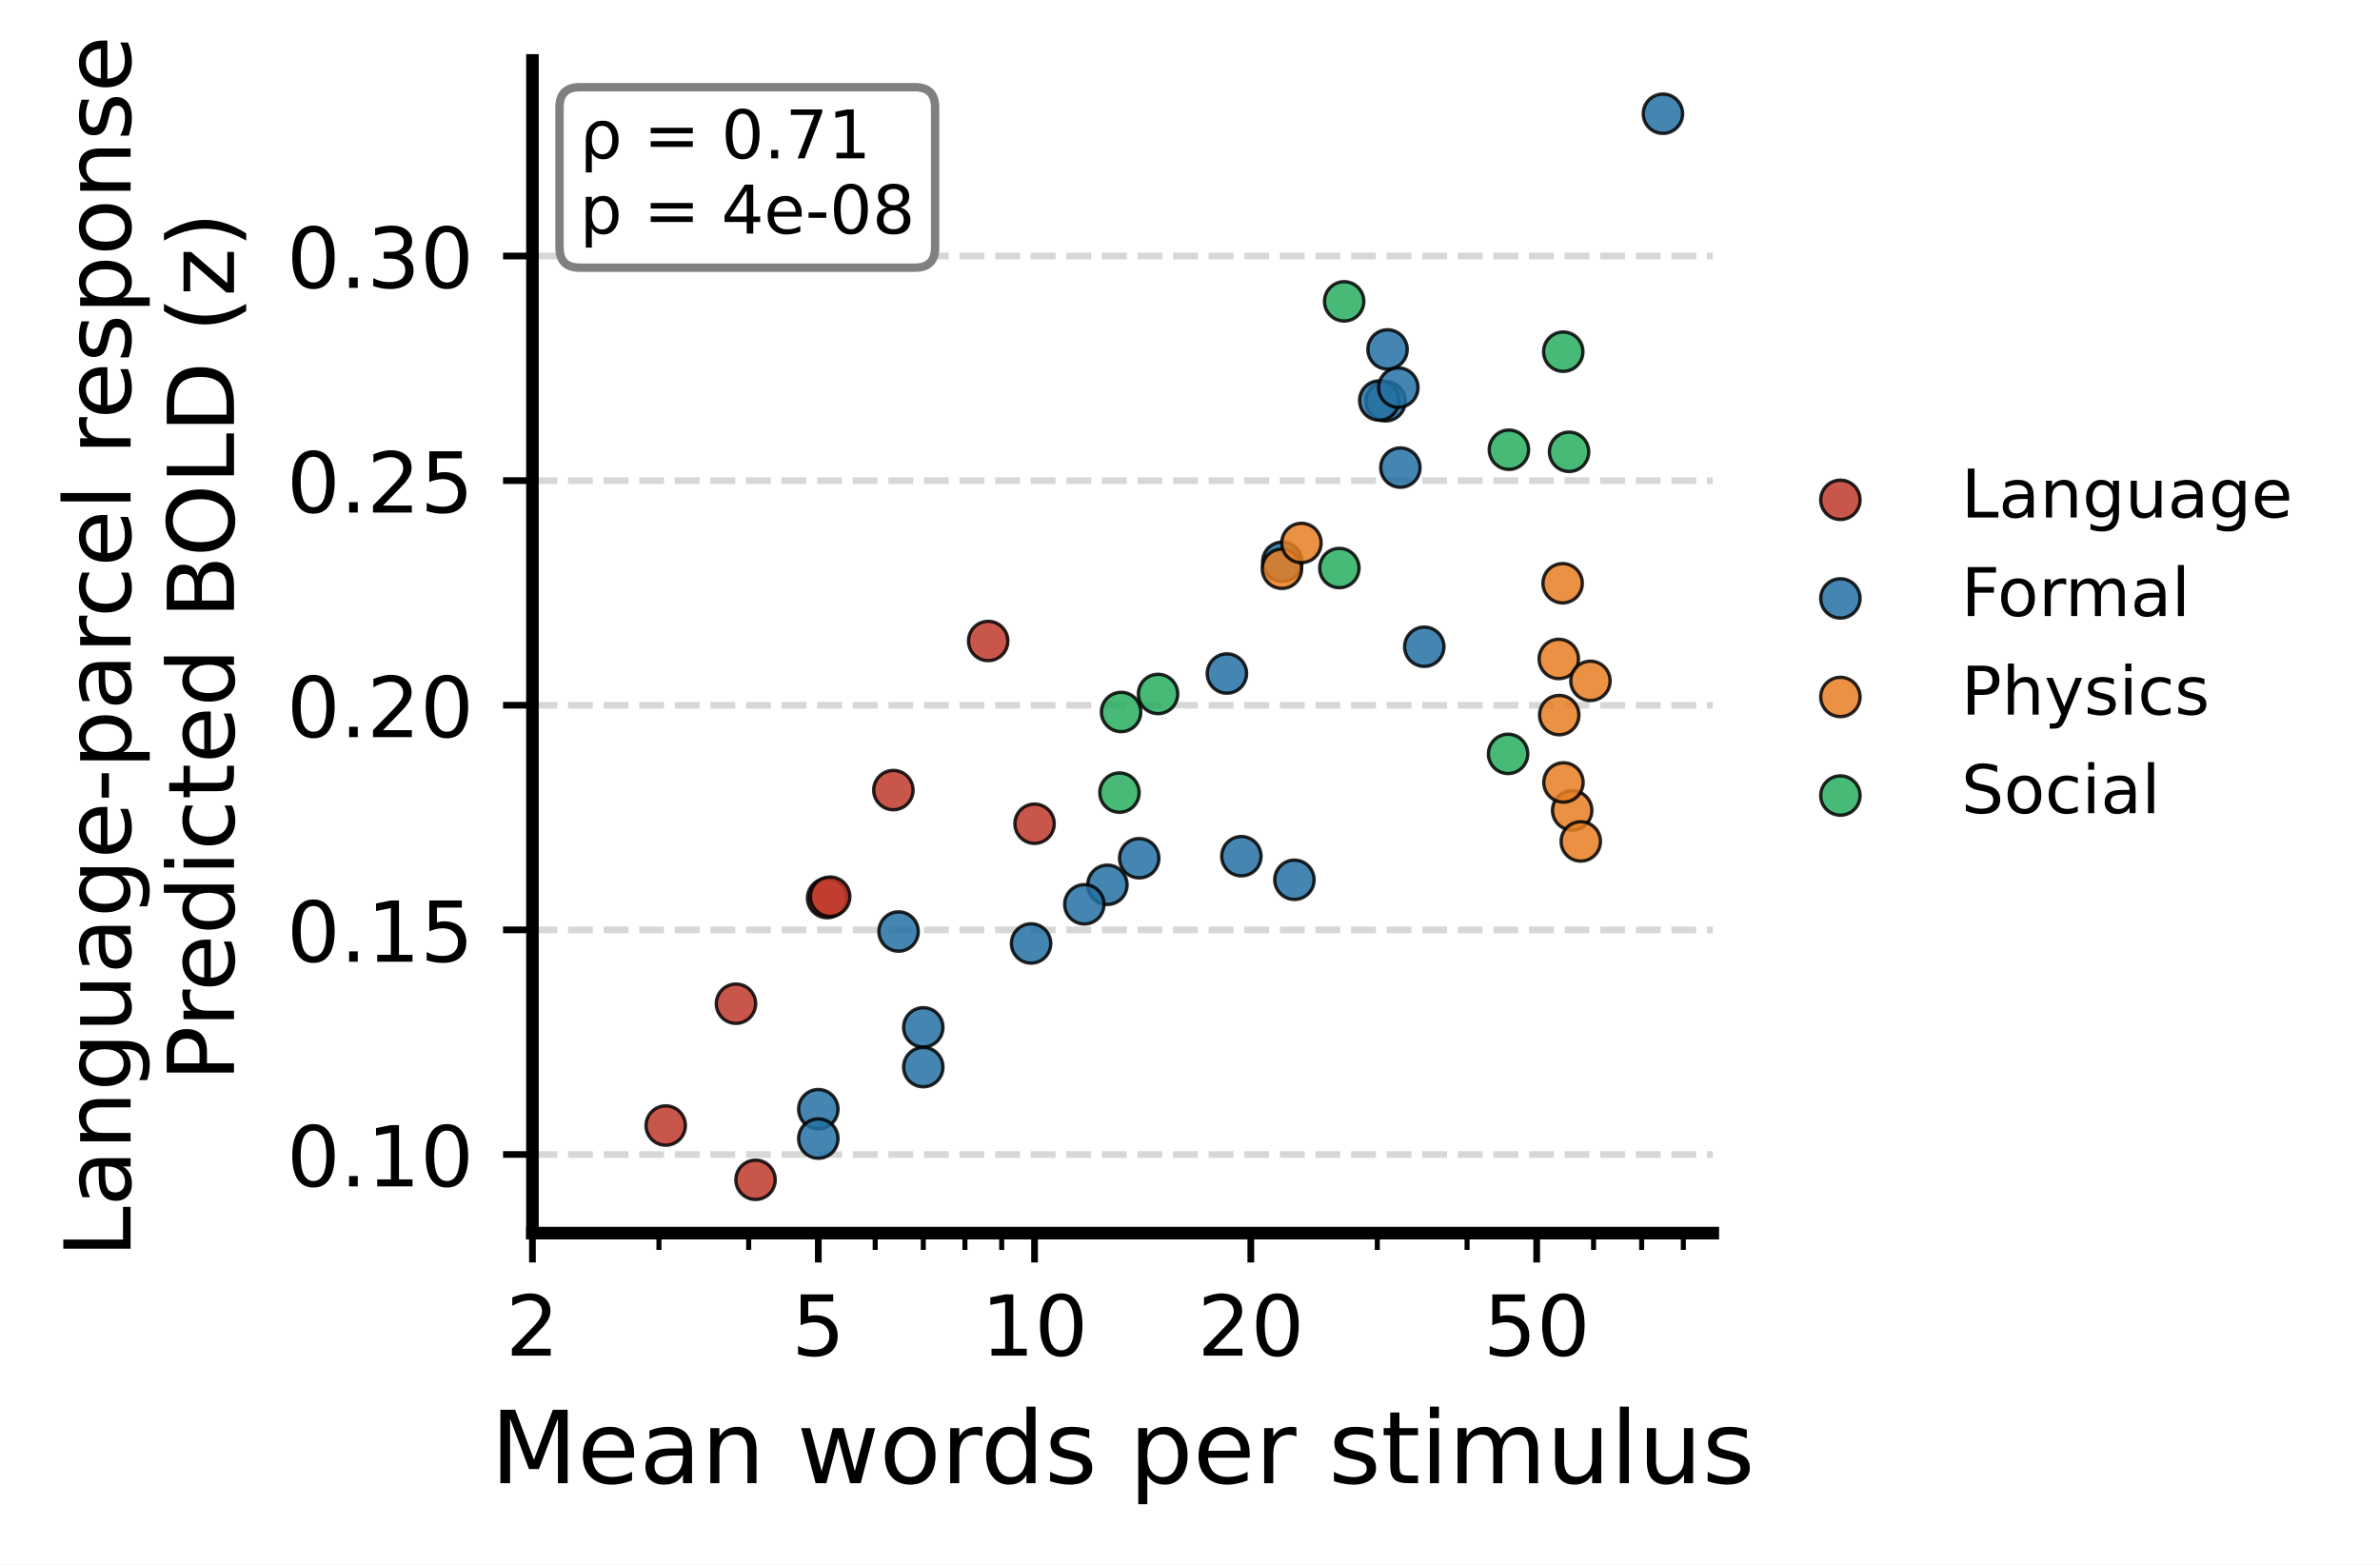
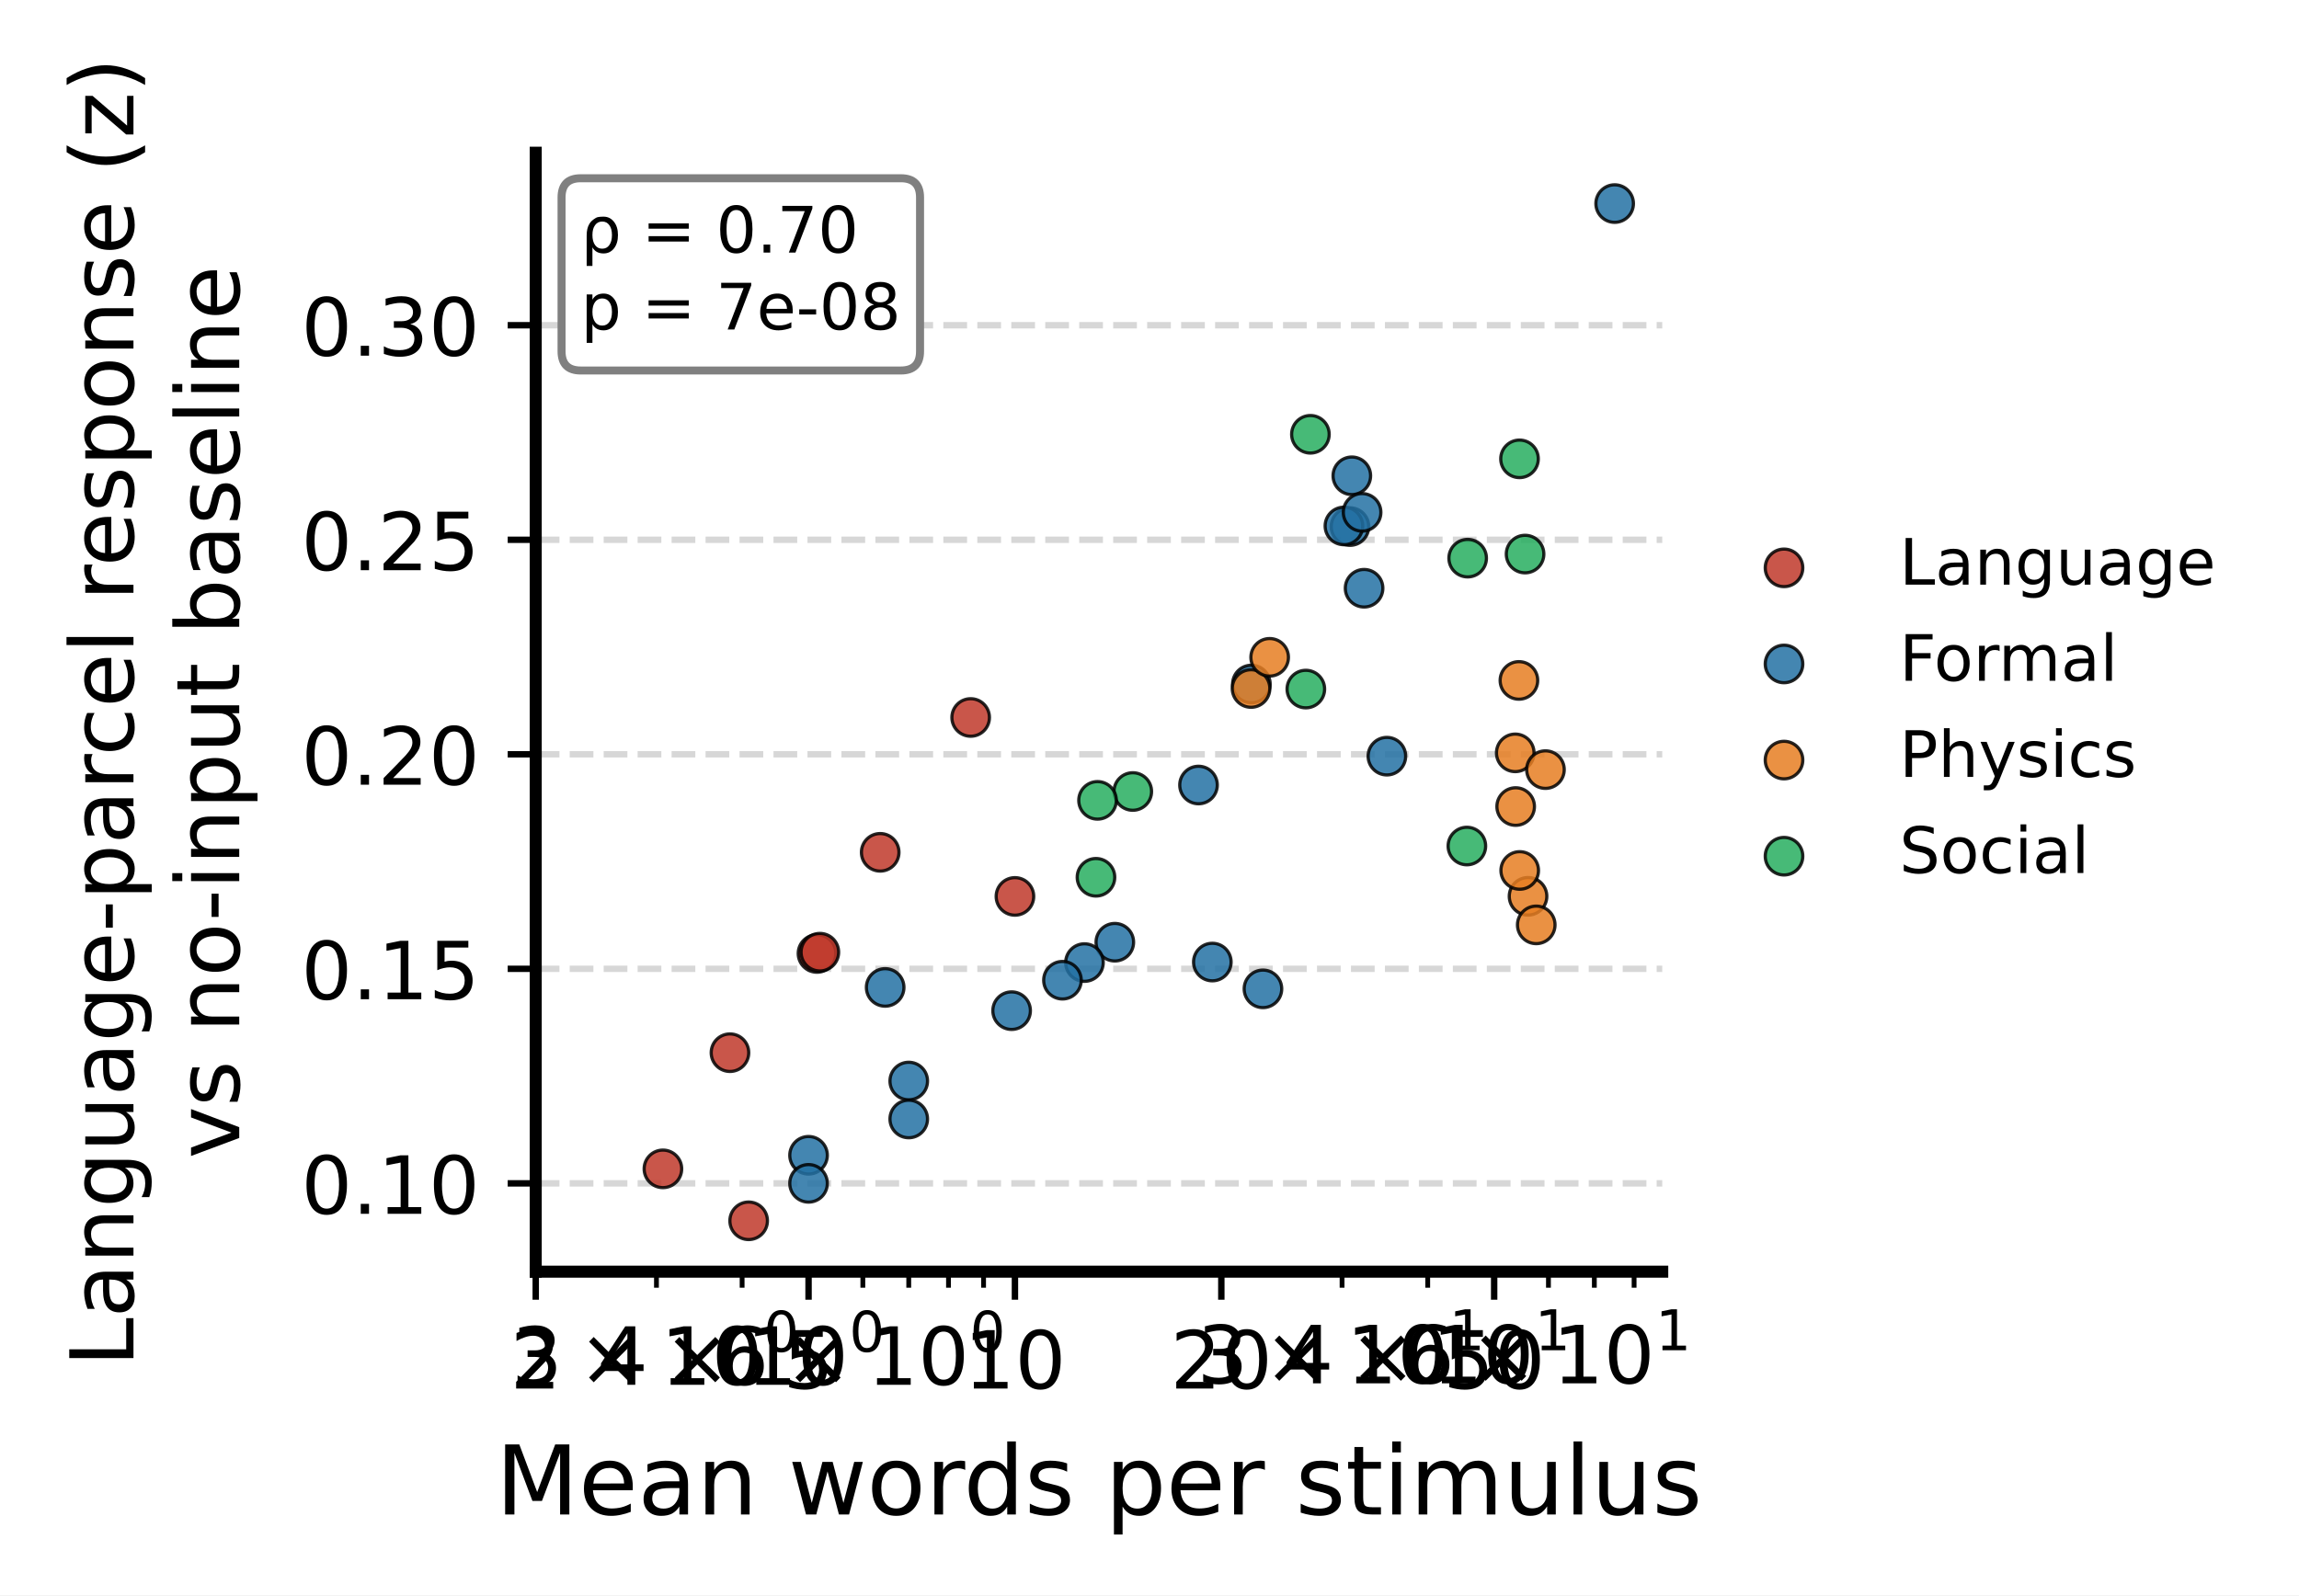
- <svg xmlns="http://www.w3.org/2000/svg" xmlns:xlink="http://www.w3.org/1999/xlink" width="283.528pt" height="186.401pt" viewBox="0 0 283.528 186.401" version="1.1">
+ <svg xmlns="http://www.w3.org/2000/svg" xmlns:xlink="http://www.w3.org/1999/xlink" width="286.97pt" height="199.18pt" viewBox="0 0 286.97 199.18" version="1.1">
  <defs>
    <style type="text/css">*{stroke-linejoin: round; stroke-linecap: butt}</style>
  </defs>
  <g id="figure_1">
    <g id="patch_1">
-       <path d="M 0 186.401  L 283.528 186.401  L 283.528 -0  L 0 -0  z " style="fill: #ffffff" />
+       <path d="M 0 199.18  L 286.97 199.18  L 286.97 -0  L 0 -0  z " style="fill: #ffffff" />
    </g>
    <g id="axes_1">
      <g id="patch_2">
-         <path d="M 63.429 146.909  L 204.045 146.909  L 204.045 7.2  L 63.429 7.2  z " style="fill: #ffffff" />
+         <path d="M 66.872 158.777  L 207.488 158.777  L 207.488 19.068  L 66.872 19.068  z " style="fill: #ffffff" />
      </g>
      <g id="matplotlib.axis_1">
        <g id="xtick_1">
          <g id="line2d_1">
            <defs>
-               <path id="m481a8b1ab9" d="M 0 0  L 0 3.5  " style="stroke: #000000; stroke-width: 0.8" />
+               <path id="m6eb44802b0" d="M 0 0  L 0 3.5  " style="stroke: #000000; stroke-width: 0.8" />
            </defs>
            <g>
-               <use xlink:href="#m481a8b1ab9" x="63.429" y="146.909" style="stroke: #000000; stroke-width: 0.8" />
+               <use xlink:href="#m6eb44802b0" x="66.872" y="158.777" style="stroke: #000000; stroke-width: 0.8" />
            </g>
          </g>
          <g id="text_1">
-             <text style="font-size: 10px; font-family: 'DejaVu Sans'; text-anchor: middle" x="63.429" y="161.507" transform="rotate(-0 63.42916 161.5072)">2</text>
+             <text style="font-size: 10px; font-family: 'DejaVu Sans'; text-anchor: middle" x="66.872" y="173.374" transform="rotate(-0 66.87164 173.3743)">2</text>
          </g>
        </g>
        <g id="xtick_2">
          <g id="line2d_2">
            <g>
-               <use xlink:href="#m481a8b1ab9" x="97.485" y="146.909" style="stroke: #000000; stroke-width: 0.8" />
+               <use xlink:href="#m6eb44802b0" x="100.927" y="158.777" style="stroke: #000000; stroke-width: 0.8" />
            </g>
          </g>
          <g id="text_2">
-             <text style="font-size: 10px; font-family: 'DejaVu Sans'; text-anchor: middle" x="97.485" y="161.507" transform="rotate(-0 97.48467 161.5072)">5</text>
+             <text style="font-size: 10px; font-family: 'DejaVu Sans'; text-anchor: middle" x="100.927" y="173.374" transform="rotate(-0 100.9272 173.3743)">5</text>
          </g>
        </g>
        <g id="xtick_3">
          <g id="line2d_3">
            <g>
-               <use xlink:href="#m481a8b1ab9" x="123.247" y="146.909" style="stroke: #000000; stroke-width: 0.8" />
+               <use xlink:href="#m6eb44802b0" x="126.689" y="158.777" style="stroke: #000000; stroke-width: 0.8" />
            </g>
          </g>
          <g id="text_3">
-             <text style="font-size: 10px; font-family: 'DejaVu Sans'; text-anchor: middle" x="123.247" y="161.507" transform="rotate(-0 123.2467 161.5072)">10</text>
+             <text style="font-size: 10px; font-family: 'DejaVu Sans'; text-anchor: middle" x="126.689" y="173.374" transform="rotate(-0 126.6892 173.3743)">10</text>
          </g>
        </g>
        <g id="xtick_4">
          <g id="line2d_4">
            <g>
-               <use xlink:href="#m481a8b1ab9" x="149.009" y="146.909" style="stroke: #000000; stroke-width: 0.8" />
+               <use xlink:href="#m6eb44802b0" x="152.451" y="158.777" style="stroke: #000000; stroke-width: 0.8" />
            </g>
          </g>
          <g id="text_4">
-             <text style="font-size: 10px; font-family: 'DejaVu Sans'; text-anchor: middle" x="149.009" y="161.507" transform="rotate(-0 149.0087 161.5072)">20</text>
+             <text style="font-size: 10px; font-family: 'DejaVu Sans'; text-anchor: middle" x="152.451" y="173.374" transform="rotate(-0 152.4512 173.3743)">20</text>
          </g>
        </g>
        <g id="xtick_5">
          <g id="line2d_5">
            <g>
-               <use xlink:href="#m481a8b1ab9" x="183.064" y="146.909" style="stroke: #000000; stroke-width: 0.8" />
+               <use xlink:href="#m6eb44802b0" x="186.507" y="158.777" style="stroke: #000000; stroke-width: 0.8" />
            </g>
          </g>
          <g id="text_5">
-             <text style="font-size: 10px; font-family: 'DejaVu Sans'; text-anchor: middle" x="183.064" y="161.507" transform="rotate(-0 183.0642 161.5072)">50</text>
+             <text style="font-size: 10px; font-family: 'DejaVu Sans'; text-anchor: middle" x="186.507" y="173.374" transform="rotate(-0 186.5067 173.3743)">50</text>
          </g>
        </g>
        <g id="xtick_6">
          <g id="line2d_6">
            <defs>
-               <path id="m85291dc2ce" d="M 0 0  L 0 2  " style="stroke: #000000; stroke-width: 0.6" />
+               <path id="md3c0a8e966" d="M 0 0  L 0 2  " style="stroke: #000000; stroke-width: 0.6" />
            </defs>
            <g>
-               <use xlink:href="#m85291dc2ce" x="78.499" y="146.909" style="stroke: #000000; stroke-width: 0.6" />
+               <use xlink:href="#md3c0a8e966" x="81.941" y="158.777" style="stroke: #000000; stroke-width: 0.6" />
+             </g>
+           </g>
+           <g id="text_6">
+             <g transform="translate(63.84145 173.5767)">
+               <text>
+                 <tspan x="0" y="-0.675" style="font-size: 10px; font-family: 'DejaVu Sans'">3</tspan>
+                 <tspan x="8.311" y="-0.675" style="font-size: 10px; font-family: 'DejaVu Sans'">×</tspan>
+                 <tspan x="18.638" y="-0.675" style="font-size: 10px; font-family: 'DejaVu Sans'">1</tspan>
+                 <tspan x="25" y="-0.675" style="font-size: 10px; font-family: 'DejaVu Sans'">0</tspan>
+                 <tspan x="31.458" y="-4.805" style="font-size: 7px; font-family: 'DejaVu Sans'">0</tspan>
+               </text>
            </g>
          </g>
        </g>
        <g id="xtick_7">
          <g id="line2d_7">
            <g>
-               <use xlink:href="#m85291dc2ce" x="89.191" y="146.909" style="stroke: #000000; stroke-width: 0.6" />
+               <use xlink:href="#md3c0a8e966" x="92.634" y="158.777" style="stroke: #000000; stroke-width: 0.6" />
+             </g>
+           </g>
+           <g id="text_7">
+             <g transform="translate(74.53364 173.5767)">
+               <text>
+                 <tspan x="0" y="-0.675" style="font-size: 10px; font-family: 'DejaVu Sans'">4</tspan>
+                 <tspan x="8.311" y="-0.675" style="font-size: 10px; font-family: 'DejaVu Sans'">×</tspan>
+                 <tspan x="18.638" y="-0.675" style="font-size: 10px; font-family: 'DejaVu Sans'">1</tspan>
+                 <tspan x="25" y="-0.675" style="font-size: 10px; font-family: 'DejaVu Sans'">0</tspan>
+                 <tspan x="31.458" y="-4.805" style="font-size: 7px; font-family: 'DejaVu Sans'">0</tspan>
+               </text>
            </g>
          </g>
        </g>
        <g id="xtick_8">
          <g id="line2d_8">
            <g>
-               <use xlink:href="#m85291dc2ce" x="104.261" y="146.909" style="stroke: #000000; stroke-width: 0.6" />
+               <use xlink:href="#md3c0a8e966" x="107.703" y="158.777" style="stroke: #000000; stroke-width: 0.6" />
+             </g>
+           </g>
+           <g id="text_8">
+             <g transform="translate(89.60345 173.5767)">
+               <text>
+                 <tspan x="0" y="-0.675" style="font-size: 10px; font-family: 'DejaVu Sans'">6</tspan>
+                 <tspan x="8.311" y="-0.675" style="font-size: 10px; font-family: 'DejaVu Sans'">×</tspan>
+                 <tspan x="18.638" y="-0.675" style="font-size: 10px; font-family: 'DejaVu Sans'">1</tspan>
+                 <tspan x="25" y="-0.675" style="font-size: 10px; font-family: 'DejaVu Sans'">0</tspan>
+                 <tspan x="31.458" y="-4.805" style="font-size: 7px; font-family: 'DejaVu Sans'">0</tspan>
+               </text>
            </g>
          </g>
        </g>
        <g id="xtick_9">
          <g id="line2d_9">
            <g>
-               <use xlink:href="#m85291dc2ce" x="109.99" y="146.909" style="stroke: #000000; stroke-width: 0.6" />
+               <use xlink:href="#md3c0a8e966" x="113.433" y="158.777" style="stroke: #000000; stroke-width: 0.6" />
            </g>
          </g>
        </g>
        <g id="xtick_10">
          <g id="line2d_10">
            <g>
-               <use xlink:href="#m85291dc2ce" x="114.953" y="146.909" style="stroke: #000000; stroke-width: 0.6" />
+               <use xlink:href="#md3c0a8e966" x="118.396" y="158.777" style="stroke: #000000; stroke-width: 0.6" />
            </g>
          </g>
        </g>
        <g id="xtick_11">
          <g id="line2d_11">
            <g>
-               <use xlink:href="#m85291dc2ce" x="119.331" y="146.909" style="stroke: #000000; stroke-width: 0.6" />
+               <use xlink:href="#md3c0a8e966" x="122.773" y="158.777" style="stroke: #000000; stroke-width: 0.6" />
            </g>
          </g>
        </g>
        <g id="xtick_12">
          <g id="line2d_12">
            <g>
-               <use xlink:href="#m85291dc2ce" x="164.078" y="146.909" style="stroke: #000000; stroke-width: 0.6" />
+               <use xlink:href="#md3c0a8e966" x="167.521" y="158.777" style="stroke: #000000; stroke-width: 0.6" />
+             </g>
+           </g>
+           <g id="text_9">
+             <g transform="translate(149.421 173.4767)">
+               <text>
+                 <tspan x="0" y="-0.762" style="font-size: 10px; font-family: 'DejaVu Sans'">3</tspan>
+                 <tspan x="8.311" y="-0.762" style="font-size: 10px; font-family: 'DejaVu Sans'">×</tspan>
+                 <tspan x="18.638" y="-0.762" style="font-size: 10px; font-family: 'DejaVu Sans'">1</tspan>
+                 <tspan x="25" y="-0.762" style="font-size: 10px; font-family: 'DejaVu Sans'">0</tspan>
+                 <tspan x="31.458" y="-4.892" style="font-size: 7px; font-family: 'DejaVu Sans'">1</tspan>
+               </text>
            </g>
          </g>
        </g>
        <g id="xtick_13">
          <g id="line2d_13">
            <g>
-               <use xlink:href="#m85291dc2ce" x="174.771" y="146.909" style="stroke: #000000; stroke-width: 0.6" />
+               <use xlink:href="#md3c0a8e966" x="178.213" y="158.777" style="stroke: #000000; stroke-width: 0.6" />
+             </g>
+           </g>
+           <g id="text_10">
+             <g transform="translate(160.1132 173.4767)">
+               <text>
+                 <tspan x="0" y="-0.762" style="font-size: 10px; font-family: 'DejaVu Sans'">4</tspan>
+                 <tspan x="8.311" y="-0.762" style="font-size: 10px; font-family: 'DejaVu Sans'">×</tspan>
+                 <tspan x="18.638" y="-0.762" style="font-size: 10px; font-family: 'DejaVu Sans'">1</tspan>
+                 <tspan x="25" y="-0.762" style="font-size: 10px; font-family: 'DejaVu Sans'">0</tspan>
+                 <tspan x="31.458" y="-4.892" style="font-size: 7px; font-family: 'DejaVu Sans'">1</tspan>
+               </text>
            </g>
          </g>
        </g>
        <g id="xtick_14">
          <g id="line2d_14">
            <g>
-               <use xlink:href="#m85291dc2ce" x="189.84" y="146.909" style="stroke: #000000; stroke-width: 0.6" />
+               <use xlink:href="#md3c0a8e966" x="193.283" y="158.777" style="stroke: #000000; stroke-width: 0.6" />
+             </g>
+           </g>
+           <g id="text_11">
+             <g transform="translate(175.183 173.4767)">
+               <text>
+                 <tspan x="0" y="-0.762" style="font-size: 10px; font-family: 'DejaVu Sans'">6</tspan>
+                 <tspan x="8.311" y="-0.762" style="font-size: 10px; font-family: 'DejaVu Sans'">×</tspan>
+                 <tspan x="18.638" y="-0.762" style="font-size: 10px; font-family: 'DejaVu Sans'">1</tspan>
+                 <tspan x="25" y="-0.762" style="font-size: 10px; font-family: 'DejaVu Sans'">0</tspan>
+                 <tspan x="31.458" y="-4.892" style="font-size: 7px; font-family: 'DejaVu Sans'">1</tspan>
+               </text>
            </g>
          </g>
        </g>
        <g id="xtick_15">
          <g id="line2d_15">
            <g>
-               <use xlink:href="#m85291dc2ce" x="195.57" y="146.909" style="stroke: #000000; stroke-width: 0.6" />
+               <use xlink:href="#md3c0a8e966" x="199.012" y="158.777" style="stroke: #000000; stroke-width: 0.6" />
            </g>
          </g>
        </g>
        <g id="xtick_16">
          <g id="line2d_16">
            <g>
-               <use xlink:href="#m85291dc2ce" x="200.533" y="146.909" style="stroke: #000000; stroke-width: 0.6" />
-             </g>
-           </g>
-         </g>
-         <g id="text_6">
-           <text style="font-size: 12px; font-family: 'DejaVu Sans'; text-anchor: middle" x="133.737" y="176.705" transform="rotate(-0 133.7372 176.705)">Mean words per stimulus</text>
+               <use xlink:href="#md3c0a8e966" x="203.975" y="158.777" style="stroke: #000000; stroke-width: 0.6" />
+             </g>
+           </g>
+         </g>
+         <g id="text_12">
+           <text style="font-size: 12px; font-family: 'DejaVu Sans'; text-anchor: middle" x="137.18" y="189.097" transform="rotate(-0 137.1796 189.0971)">Mean words per stimulus</text>
        </g>
      </g>
      <g id="matplotlib.axis_2">
        <g id="ytick_1">
          <g id="line2d_17">
-             <path d="M 63.429 137.541  L 204.045 137.541  " clip-path="url(#p88474d305b)" style="fill: none; stroke-dasharray: 2.96,1.28; stroke-dashoffset: 0; stroke: #b0b0b0; stroke-opacity: 0.5; stroke-width: 0.8" />
+             <path d="M 66.872 147.75  L 207.488 147.75  " clip-path="url(#p09d278aa56)" style="fill: none; stroke-dasharray: 2.96,1.28; stroke-dashoffset: 0; stroke: #b0b0b0; stroke-opacity: 0.5; stroke-width: 0.8" />
          </g>
          <g id="line2d_18">
            <defs>
-               <path id="mae641dae0c" d="M 0 0  L -3.5 0  " style="stroke: #000000; stroke-width: 0.8" />
+               <path id="maa9360f5f1" d="M 0 0  L -3.5 0  " style="stroke: #000000; stroke-width: 0.8" />
            </defs>
            <g>
-               <use xlink:href="#mae641dae0c" x="63.429" y="137.541" style="stroke: #000000; stroke-width: 0.8" />
-             </g>
-           </g>
-           <g id="text_7">
-             <text style="font-size: 10px; font-family: 'DejaVu Sans'; text-anchor: end" x="56.429" y="141.34" transform="rotate(-0 56.42916 141.34)">0.10</text>
+               <use xlink:href="#maa9360f5f1" x="66.872" y="147.75" style="stroke: #000000; stroke-width: 0.8" />
+             </g>
+           </g>
+           <g id="text_13">
+             <text style="font-size: 10px; font-family: 'DejaVu Sans'; text-anchor: end" x="59.872" y="151.549" transform="rotate(-0 59.87164 151.5485)">0.10</text>
          </g>
        </g>
        <g id="ytick_2">
          <g id="line2d_19">
-             <path d="M 63.429 110.78  L 204.045 110.78  " clip-path="url(#p88474d305b)" style="fill: none; stroke-dasharray: 2.96,1.28; stroke-dashoffset: 0; stroke: #b0b0b0; stroke-opacity: 0.5; stroke-width: 0.8" />
+             <path d="M 66.872 120.965  L 207.488 120.965  " clip-path="url(#p09d278aa56)" style="fill: none; stroke-dasharray: 2.96,1.28; stroke-dashoffset: 0; stroke: #b0b0b0; stroke-opacity: 0.5; stroke-width: 0.8" />
          </g>
          <g id="line2d_20">
            <g>
-               <use xlink:href="#mae641dae0c" x="63.429" y="110.78" style="stroke: #000000; stroke-width: 0.8" />
-             </g>
-           </g>
-           <g id="text_8">
-             <text style="font-size: 10px; font-family: 'DejaVu Sans'; text-anchor: end" x="56.429" y="114.579" transform="rotate(-0 56.42916 114.5792)">0.15</text>
+               <use xlink:href="#maa9360f5f1" x="66.872" y="120.965" style="stroke: #000000; stroke-width: 0.8" />
+             </g>
+           </g>
+           <g id="text_14">
+             <text style="font-size: 10px; font-family: 'DejaVu Sans'; text-anchor: end" x="59.872" y="124.764" transform="rotate(-0 59.87164 124.7636)">0.15</text>
          </g>
        </g>
        <g id="ytick_3">
          <g id="line2d_21">
-             <path d="M 63.429 84.019  L 204.045 84.019  " clip-path="url(#p88474d305b)" style="fill: none; stroke-dasharray: 2.96,1.28; stroke-dashoffset: 0; stroke: #b0b0b0; stroke-opacity: 0.5; stroke-width: 0.8" />
+             <path d="M 66.872 94.18  L 207.488 94.18  " clip-path="url(#p09d278aa56)" style="fill: none; stroke-dasharray: 2.96,1.28; stroke-dashoffset: 0; stroke: #b0b0b0; stroke-opacity: 0.5; stroke-width: 0.8" />
          </g>
          <g id="line2d_22">
            <g>
-               <use xlink:href="#mae641dae0c" x="63.429" y="84.019" style="stroke: #000000; stroke-width: 0.8" />
-             </g>
-           </g>
-           <g id="text_9">
-             <text style="font-size: 10px; font-family: 'DejaVu Sans'; text-anchor: end" x="56.429" y="87.818" transform="rotate(-0 56.42916 87.81839)">0.20</text>
+               <use xlink:href="#maa9360f5f1" x="66.872" y="94.18" style="stroke: #000000; stroke-width: 0.8" />
+             </g>
+           </g>
+           <g id="text_15">
+             <text style="font-size: 10px; font-family: 'DejaVu Sans'; text-anchor: end" x="59.872" y="97.979" transform="rotate(-0 59.87164 97.9786)">0.20</text>
          </g>
        </g>
        <g id="ytick_4">
          <g id="line2d_23">
-             <path d="M 63.429 57.258  L 204.045 57.258  " clip-path="url(#p88474d305b)" style="fill: none; stroke-dasharray: 2.96,1.28; stroke-dashoffset: 0; stroke: #b0b0b0; stroke-opacity: 0.5; stroke-width: 0.8" />
+             <path d="M 66.872 67.395  L 207.488 67.395  " clip-path="url(#p09d278aa56)" style="fill: none; stroke-dasharray: 2.96,1.28; stroke-dashoffset: 0; stroke: #b0b0b0; stroke-opacity: 0.5; stroke-width: 0.8" />
          </g>
          <g id="line2d_24">
            <g>
-               <use xlink:href="#mae641dae0c" x="63.429" y="57.258" style="stroke: #000000; stroke-width: 0.8" />
-             </g>
-           </g>
-           <g id="text_10">
-             <text style="font-size: 10px; font-family: 'DejaVu Sans'; text-anchor: end" x="56.429" y="61.058" transform="rotate(-0 56.42916 61.05757)">0.25</text>
+               <use xlink:href="#maa9360f5f1" x="66.872" y="67.395" style="stroke: #000000; stroke-width: 0.8" />
+             </g>
+           </g>
+           <g id="text_16">
+             <text style="font-size: 10px; font-family: 'DejaVu Sans'; text-anchor: end" x="59.872" y="71.194" transform="rotate(-0 59.87164 71.19363)">0.25</text>
          </g>
        </g>
        <g id="ytick_5">
          <g id="line2d_25">
-             <path d="M 63.429 30.498  L 204.045 30.498  " clip-path="url(#p88474d305b)" style="fill: none; stroke-dasharray: 2.96,1.28; stroke-dashoffset: 0; stroke: #b0b0b0; stroke-opacity: 0.5; stroke-width: 0.8" />
+             <path d="M 66.872 40.61  L 207.488 40.61  " clip-path="url(#p09d278aa56)" style="fill: none; stroke-dasharray: 2.96,1.28; stroke-dashoffset: 0; stroke: #b0b0b0; stroke-opacity: 0.5; stroke-width: 0.8" />
          </g>
          <g id="line2d_26">
            <g>
-               <use xlink:href="#mae641dae0c" x="63.429" y="30.498" style="stroke: #000000; stroke-width: 0.8" />
-             </g>
-           </g>
-           <g id="text_11">
-             <text style="font-size: 10px; font-family: 'DejaVu Sans'; text-anchor: end" x="56.429" y="34.297" transform="rotate(-0 56.42916 34.29676)">0.30</text>
-           </g>
-         </g>
-         <g id="text_12">
-           <text style="font-size: 11px; font-family: 'DejaVu Sans'" transform="translate(15.55828 149.8452) rotate(-90)">Language-parcel response</text>
-           <text style="font-size: 11px; font-family: 'DejaVu Sans'" transform="translate(27.87588 128.8524) rotate(-90)">Predicted BOLD (z)</text>
+               <use xlink:href="#maa9360f5f1" x="66.872" y="40.61" style="stroke: #000000; stroke-width: 0.8" />
+             </g>
+           </g>
+           <g id="text_17">
+             <text style="font-size: 10px; font-family: 'DejaVu Sans'; text-anchor: end" x="59.872" y="44.409" transform="rotate(-0 59.87164 44.40866)">0.30</text>
+           </g>
+         </g>
+         <g id="text_18">
+           <text style="font-size: 11px; font-family: 'DejaVu Sans'" transform="translate(16.65936 170.6445) rotate(-90)">Language-parcel response (z)</text>
+           <text style="font-size: 11px; font-family: 'DejaVu Sans'" transform="translate(29.86236 144.6605) rotate(-90)">vs no-input baseline</text>
        </g>
      </g>
      <g id="patch_3">
-         <path d="M 63.429 146.909  L 63.429 7.2  " style="fill: none; stroke: #000000; stroke-width: 1.5; stroke-linejoin: miter; stroke-linecap: square" />
+         <path d="M 66.872 158.777  L 66.872 19.068  " style="fill: none; stroke: #000000; stroke-width: 1.5; stroke-linejoin: miter; stroke-linecap: square" />
      </g>
      <g id="patch_4">
-         <path d="M 63.429 146.909  L 204.045 146.909  " style="fill: none; stroke: #000000; stroke-width: 1.5; stroke-linejoin: miter; stroke-linecap: square" />
+         <path d="M 66.872 158.777  L 207.488 158.777  " style="fill: none; stroke: #000000; stroke-width: 1.5; stroke-linejoin: miter; stroke-linecap: square" />
      </g>
      <g id="PathCollection_1">
        <defs>
-           <path id="mca1f859e58" d="M 0 2.345  C 0.622 2.345 1.219 2.098 1.658 1.658  C 2.098 1.219 2.345 0.622 2.345 0  C 2.345 -0.622 2.098 -1.219 1.658 -1.658  C 1.219 -2.098 0.622 -2.345 0 -2.345  C -0.622 -2.345 -1.219 -2.098 -1.658 -1.658  C -2.098 -1.219 -2.345 -0.622 -2.345 0  C -2.345 0.622 -2.098 1.219 -1.658 1.658  C -1.219 2.098 -0.622 2.345 0 2.345  z " style="stroke: #000000; stroke-opacity: 0.85; stroke-width: 0.4" />
+           <path id="mfc82155688" d="M 0 2.345  C 0.622 2.345 1.219 2.098 1.658 1.658  C 2.098 1.219 2.345 0.622 2.345 0  C 2.345 -0.622 2.098 -1.219 1.658 -1.658  C 1.219 -2.098 0.622 -2.345 0 -2.345  C -0.622 -2.345 -1.219 -2.098 -1.658 -1.658  C -2.098 -1.219 -2.345 -0.622 -2.345 0  C -2.345 0.622 -2.098 1.219 -1.658 1.658  C -1.219 2.098 -0.622 2.345 0 2.345  z " style="stroke: #000000; stroke-opacity: 0.85; stroke-width: 0.4" />
        </defs>
-         <g clip-path="url(#p88474d305b)">
-           <use xlink:href="#mca1f859e58" x="87.675" y="119.578" style="fill: #c0392b; fill-opacity: 0.85; stroke: #000000; stroke-opacity: 0.85; stroke-width: 0.4" />
-           <use xlink:href="#mca1f859e58" x="98.538" y="106.995" style="fill: #c0392b; fill-opacity: 0.85; stroke: #000000; stroke-opacity: 0.85; stroke-width: 0.4" />
-           <use xlink:href="#mca1f859e58" x="98.897" y="106.826" style="fill: #c0392b; fill-opacity: 0.85; stroke: #000000; stroke-opacity: 0.85; stroke-width: 0.4" />
-           <use xlink:href="#mca1f859e58" x="106.427" y="94.13" style="fill: #c0392b; fill-opacity: 0.85; stroke: #000000; stroke-opacity: 0.85; stroke-width: 0.4" />
-           <use xlink:href="#mca1f859e58" x="79.306" y="134.092" style="fill: #c0392b; fill-opacity: 0.85; stroke: #000000; stroke-opacity: 0.85; stroke-width: 0.4" />
-           <use xlink:href="#mca1f859e58" x="117.721" y="76.366" style="fill: #c0392b; fill-opacity: 0.85; stroke: #000000; stroke-opacity: 0.85; stroke-width: 0.4" />
-           <use xlink:href="#mca1f859e58" x="90.007" y="140.558" style="fill: #c0392b; fill-opacity: 0.85; stroke: #000000; stroke-opacity: 0.85; stroke-width: 0.4" />
-           <use xlink:href="#mca1f859e58" x="123.247" y="98.137" style="fill: #c0392b; fill-opacity: 0.85; stroke: #000000; stroke-opacity: 0.85; stroke-width: 0.4" />
+         <g clip-path="url(#p09d278aa56)">
+           <use xlink:href="#mfc82155688" x="91.118" y="131.436" style="fill: #c0392b; fill-opacity: 0.85; stroke: #000000; stroke-opacity: 0.85; stroke-width: 0.4" />
+           <use xlink:href="#mfc82155688" x="101.981" y="119.048" style="fill: #c0392b; fill-opacity: 0.85; stroke: #000000; stroke-opacity: 0.85; stroke-width: 0.4" />
+           <use xlink:href="#mfc82155688" x="102.339" y="118.886" style="fill: #c0392b; fill-opacity: 0.85; stroke: #000000; stroke-opacity: 0.85; stroke-width: 0.4" />
+           <use xlink:href="#mfc82155688" x="109.869" y="106.418" style="fill: #c0392b; fill-opacity: 0.85; stroke: #000000; stroke-opacity: 0.85; stroke-width: 0.4" />
+           <use xlink:href="#mfc82155688" x="82.749" y="145.94" style="fill: #c0392b; fill-opacity: 0.85; stroke: #000000; stroke-opacity: 0.85; stroke-width: 0.4" />
+           <use xlink:href="#mfc82155688" x="121.163" y="89.582" style="fill: #c0392b; fill-opacity: 0.85; stroke: #000000; stroke-opacity: 0.85; stroke-width: 0.4" />
+           <use xlink:href="#mfc82155688" x="93.45" y="152.426" style="fill: #c0392b; fill-opacity: 0.85; stroke: #000000; stroke-opacity: 0.85; stroke-width: 0.4" />
+           <use xlink:href="#mfc82155688" x="126.689" y="111.923" style="fill: #c0392b; fill-opacity: 0.85; stroke: #000000; stroke-opacity: 0.85; stroke-width: 0.4" />
        </g>
      </g>
      <g id="PathCollection_2">
        <defs>
-           <path id="m356ebbdcb0" d="M 0 2.345  C 0.622 2.345 1.219 2.098 1.658 1.658  C 2.098 1.219 2.345 0.622 2.345 0  C 2.345 -0.622 2.098 -1.219 1.658 -1.658  C 1.219 -2.098 0.622 -2.345 0 -2.345  C -0.622 -2.345 -1.219 -2.098 -1.658 -1.658  C -2.098 -1.219 -2.345 -0.622 -2.345 0  C -2.345 0.622 -2.098 1.219 -1.658 1.658  C -1.219 2.098 -0.622 2.345 0 2.345  z " style="stroke: #000000; stroke-opacity: 0.85; stroke-width: 0.4" />
+           <path id="ma25f613fee" d="M 0 2.345  C 0.622 2.345 1.219 2.098 1.658 1.658  C 2.098 1.219 2.345 0.622 2.345 0  C 2.345 -0.622 2.098 -1.219 1.658 -1.658  C 1.219 -2.098 0.622 -2.345 0 -2.345  C -0.622 -2.345 -1.219 -2.098 -1.658 -1.658  C -2.098 -1.219 -2.345 -0.622 -2.345 0  C -2.345 0.622 -2.098 1.219 -1.658 1.658  C -1.219 2.098 -0.622 2.345 0 2.345  z " style="stroke: #000000; stroke-opacity: 0.85; stroke-width: 0.4" />
        </defs>
-         <g clip-path="url(#p88474d305b)">
-           <use xlink:href="#m356ebbdcb0" x="146.161" y="80.242" style="fill: #2471a3; fill-opacity: 0.85; stroke: #000000; stroke-opacity: 0.85; stroke-width: 0.4" />
-           <use xlink:href="#m356ebbdcb0" x="154.203" y="104.814" style="fill: #2471a3; fill-opacity: 0.85; stroke: #000000; stroke-opacity: 0.85; stroke-width: 0.4" />
-           <use xlink:href="#m356ebbdcb0" x="169.675" y="77.051" style="fill: #2471a3; fill-opacity: 0.85; stroke: #000000; stroke-opacity: 0.85; stroke-width: 0.4" />
-           <use xlink:href="#m356ebbdcb0" x="152.762" y="66.925" style="fill: #2471a3; fill-opacity: 0.85; stroke: #000000; stroke-opacity: 0.85; stroke-width: 0.4" />
-           <use xlink:href="#m356ebbdcb0" x="107.048" y="110.978" style="fill: #2471a3; fill-opacity: 0.85; stroke: #000000; stroke-opacity: 0.85; stroke-width: 0.4" />
-           <use xlink:href="#m356ebbdcb0" x="135.714" y="102.246" style="fill: #2471a3; fill-opacity: 0.85; stroke: #000000; stroke-opacity: 0.85; stroke-width: 0.4" />
-           <use xlink:href="#m356ebbdcb0" x="97.485" y="132.144" style="fill: #2471a3; fill-opacity: 0.85; stroke: #000000; stroke-opacity: 0.85; stroke-width: 0.4" />
-           <use xlink:href="#m356ebbdcb0" x="147.885" y="102.005" style="fill: #2471a3; fill-opacity: 0.85; stroke: #000000; stroke-opacity: 0.85; stroke-width: 0.4" />
-           <use xlink:href="#m356ebbdcb0" x="109.99" y="122.396" style="fill: #2471a3; fill-opacity: 0.85; stroke: #000000; stroke-opacity: 0.85; stroke-width: 0.4" />
-           <use xlink:href="#m356ebbdcb0" x="122.832" y="112.401" style="fill: #2471a3; fill-opacity: 0.85; stroke: #000000; stroke-opacity: 0.85; stroke-width: 0.4" />
-           <use xlink:href="#m356ebbdcb0" x="97.485" y="135.647" style="fill: #2471a3; fill-opacity: 0.85; stroke: #000000; stroke-opacity: 0.85; stroke-width: 0.4" />
-           <use xlink:href="#m356ebbdcb0" x="131.924" y="105.413" style="fill: #2471a3; fill-opacity: 0.85; stroke: #000000; stroke-opacity: 0.85; stroke-width: 0.4" />
-           <use xlink:href="#m356ebbdcb0" x="109.99" y="127.131" style="fill: #2471a3; fill-opacity: 0.85; stroke: #000000; stroke-opacity: 0.85; stroke-width: 0.4" />
-           <use xlink:href="#m356ebbdcb0" x="129.178" y="107.736" style="fill: #2471a3; fill-opacity: 0.85; stroke: #000000; stroke-opacity: 0.85; stroke-width: 0.4" />
-           <use xlink:href="#m356ebbdcb0" x="198.105" y="13.55" style="fill: #2471a3; fill-opacity: 0.85; stroke: #000000; stroke-opacity: 0.85; stroke-width: 0.4" />
-           <use xlink:href="#m356ebbdcb0" x="165.297" y="41.631" style="fill: #2471a3; fill-opacity: 0.85; stroke: #000000; stroke-opacity: 0.85; stroke-width: 0.4" />
-           <use xlink:href="#m356ebbdcb0" x="166.827" y="55.708" style="fill: #2471a3; fill-opacity: 0.85; stroke: #000000; stroke-opacity: 0.85; stroke-width: 0.4" />
-           <use xlink:href="#m356ebbdcb0" x="165.067" y="47.808" style="fill: #2471a3; fill-opacity: 0.85; stroke: #000000; stroke-opacity: 0.85; stroke-width: 0.4" />
-           <use xlink:href="#m356ebbdcb0" x="164.31" y="47.716" style="fill: #2471a3; fill-opacity: 0.85; stroke: #000000; stroke-opacity: 0.85; stroke-width: 0.4" />
-           <use xlink:href="#m356ebbdcb0" x="166.581" y="46.178" style="fill: #2471a3; fill-opacity: 0.85; stroke: #000000; stroke-opacity: 0.85; stroke-width: 0.4" />
+         <g clip-path="url(#p09d278aa56)">
+           <use xlink:href="#ma25f613fee" x="149.604" y="98.015" style="fill: #2471a3; fill-opacity: 0.85; stroke: #000000; stroke-opacity: 0.85; stroke-width: 0.4" />
+           <use xlink:href="#ma25f613fee" x="157.646" y="123.464" style="fill: #2471a3; fill-opacity: 0.85; stroke: #000000; stroke-opacity: 0.85; stroke-width: 0.4" />
+           <use xlink:href="#ma25f613fee" x="173.117" y="94.413" style="fill: #2471a3; fill-opacity: 0.85; stroke: #000000; stroke-opacity: 0.85; stroke-width: 0.4" />
+           <use xlink:href="#ma25f613fee" x="156.204" y="85.405" style="fill: #2471a3; fill-opacity: 0.85; stroke: #000000; stroke-opacity: 0.85; stroke-width: 0.4" />
+           <use xlink:href="#ma25f613fee" x="110.49" y="123.286" style="fill: #2471a3; fill-opacity: 0.85; stroke: #000000; stroke-opacity: 0.85; stroke-width: 0.4" />
+           <use xlink:href="#ma25f613fee" x="139.156" y="117.641" style="fill: #2471a3; fill-opacity: 0.85; stroke: #000000; stroke-opacity: 0.85; stroke-width: 0.4" />
+           <use xlink:href="#ma25f613fee" x="100.927" y="144.244" style="fill: #2471a3; fill-opacity: 0.85; stroke: #000000; stroke-opacity: 0.85; stroke-width: 0.4" />
+           <use xlink:href="#ma25f613fee" x="151.328" y="120.119" style="fill: #2471a3; fill-opacity: 0.85; stroke: #000000; stroke-opacity: 0.85; stroke-width: 0.4" />
+           <use xlink:href="#ma25f613fee" x="113.433" y="134.974" style="fill: #2471a3; fill-opacity: 0.85; stroke: #000000; stroke-opacity: 0.85; stroke-width: 0.4" />
+           <use xlink:href="#ma25f613fee" x="126.274" y="126.189" style="fill: #2471a3; fill-opacity: 0.85; stroke: #000000; stroke-opacity: 0.85; stroke-width: 0.4" />
+           <use xlink:href="#ma25f613fee" x="100.927" y="147.749" style="fill: #2471a3; fill-opacity: 0.85; stroke: #000000; stroke-opacity: 0.85; stroke-width: 0.4" />
+           <use xlink:href="#ma25f613fee" x="135.366" y="120.184" style="fill: #2471a3; fill-opacity: 0.85; stroke: #000000; stroke-opacity: 0.85; stroke-width: 0.4" />
+           <use xlink:href="#ma25f613fee" x="113.433" y="139.713" style="fill: #2471a3; fill-opacity: 0.85; stroke: #000000; stroke-opacity: 0.85; stroke-width: 0.4" />
+           <use xlink:href="#ma25f613fee" x="132.621" y="122.387" style="fill: #2471a3; fill-opacity: 0.85; stroke: #000000; stroke-opacity: 0.85; stroke-width: 0.4" />
+           <use xlink:href="#ma25f613fee" x="201.548" y="25.418" style="fill: #2471a3; fill-opacity: 0.85; stroke: #000000; stroke-opacity: 0.85; stroke-width: 0.4" />
+           <use xlink:href="#ma25f613fee" x="168.74" y="59.405" style="fill: #2471a3; fill-opacity: 0.85; stroke: #000000; stroke-opacity: 0.85; stroke-width: 0.4" />
+           <use xlink:href="#ma25f613fee" x="170.27" y="73.446" style="fill: #2471a3; fill-opacity: 0.85; stroke: #000000; stroke-opacity: 0.85; stroke-width: 0.4" />
+           <use xlink:href="#ma25f613fee" x="168.51" y="65.745" style="fill: #2471a3; fill-opacity: 0.85; stroke: #000000; stroke-opacity: 0.85; stroke-width: 0.4" />
+           <use xlink:href="#ma25f613fee" x="167.753" y="65.669" style="fill: #2471a3; fill-opacity: 0.85; stroke: #000000; stroke-opacity: 0.85; stroke-width: 0.4" />
+           <use xlink:href="#ma25f613fee" x="170.023" y="63.97" style="fill: #2471a3; fill-opacity: 0.85; stroke: #000000; stroke-opacity: 0.85; stroke-width: 0.4" />
        </g>
      </g>
      <g id="PathCollection_3">
        <defs>
-           <path id="m180dc2eefc" d="M 0 2.345  C 0.622 2.345 1.219 2.098 1.658 1.658  C 2.098 1.219 2.345 0.622 2.345 0  C 2.345 -0.622 2.098 -1.219 1.658 -1.658  C 1.219 -2.098 0.622 -2.345 0 -2.345  C -0.622 -2.345 -1.219 -2.098 -1.658 -1.658  C -2.098 -1.219 -2.345 -0.622 -2.345 0  C -2.345 0.622 -2.098 1.219 -1.658 1.658  C -1.219 2.098 -0.622 2.345 0 2.345  z " style="stroke: #000000; stroke-opacity: 0.85; stroke-width: 0.4" />
+           <path id="m0d36467941" d="M 0 2.345  C 0.622 2.345 1.219 2.098 1.658 1.658  C 2.098 1.219 2.345 0.622 2.345 0  C 2.345 -0.622 2.098 -1.219 1.658 -1.658  C 1.219 -2.098 0.622 -2.345 0 -2.345  C -0.622 -2.345 -1.219 -2.098 -1.658 -1.658  C -2.098 -1.219 -2.345 -0.622 -2.345 0  C -2.345 0.622 -2.098 1.219 -1.658 1.658  C -1.219 2.098 -0.622 2.345 0 2.345  z " style="stroke: #000000; stroke-opacity: 0.85; stroke-width: 0.4" />
        </defs>
-         <g clip-path="url(#p88474d305b)">
-           <use xlink:href="#m180dc2eefc" x="152.718" y="67.759" style="fill: #e67e22; fill-opacity: 0.85; stroke: #000000; stroke-opacity: 0.85; stroke-width: 0.4" />
-           <use xlink:href="#m180dc2eefc" x="155.042" y="64.687" style="fill: #e67e22; fill-opacity: 0.85; stroke: #000000; stroke-opacity: 0.85; stroke-width: 0.4" />
-           <use xlink:href="#m180dc2eefc" x="186.156" y="69.487" style="fill: #e67e22; fill-opacity: 0.85; stroke: #000000; stroke-opacity: 0.85; stroke-width: 0.4" />
-           <use xlink:href="#m180dc2eefc" x="187.294" y="96.549" style="fill: #e67e22; fill-opacity: 0.85; stroke: #000000; stroke-opacity: 0.85; stroke-width: 0.4" />
-           <use xlink:href="#m180dc2eefc" x="185.697" y="78.505" style="fill: #e67e22; fill-opacity: 0.85; stroke: #000000; stroke-opacity: 0.85; stroke-width: 0.4" />
-           <use xlink:href="#m180dc2eefc" x="188.318" y="100.244" style="fill: #e67e22; fill-opacity: 0.85; stroke: #000000; stroke-opacity: 0.85; stroke-width: 0.4" />
-           <use xlink:href="#m180dc2eefc" x="186.253" y="93.216" style="fill: #e67e22; fill-opacity: 0.85; stroke: #000000; stroke-opacity: 0.85; stroke-width: 0.4" />
-           <use xlink:href="#m180dc2eefc" x="185.75" y="85.193" style="fill: #e67e22; fill-opacity: 0.85; stroke: #000000; stroke-opacity: 0.85; stroke-width: 0.4" />
-           <use xlink:href="#m180dc2eefc" x="189.468" y="81.116" style="fill: #e67e22; fill-opacity: 0.85; stroke: #000000; stroke-opacity: 0.85; stroke-width: 0.4" />
+         <g clip-path="url(#p09d278aa56)">
+           <use xlink:href="#m0d36467941" x="156.16" y="85.965" style="fill: #e67e22; fill-opacity: 0.85; stroke: #000000; stroke-opacity: 0.85; stroke-width: 0.4" />
+           <use xlink:href="#m0d36467941" x="158.484" y="82.07" style="fill: #e67e22; fill-opacity: 0.85; stroke: #000000; stroke-opacity: 0.85; stroke-width: 0.4" />
+           <use xlink:href="#m0d36467941" x="189.598" y="84.956" style="fill: #e67e22; fill-opacity: 0.85; stroke: #000000; stroke-opacity: 0.85; stroke-width: 0.4" />
+           <use xlink:href="#m0d36467941" x="190.736" y="111.91" style="fill: #e67e22; fill-opacity: 0.85; stroke: #000000; stroke-opacity: 0.85; stroke-width: 0.4" />
+           <use xlink:href="#m0d36467941" x="189.139" y="94" style="fill: #e67e22; fill-opacity: 0.85; stroke: #000000; stroke-opacity: 0.85; stroke-width: 0.4" />
+           <use xlink:href="#m0d36467941" x="191.76" y="115.478" style="fill: #e67e22; fill-opacity: 0.85; stroke: #000000; stroke-opacity: 0.85; stroke-width: 0.4" />
+           <use xlink:href="#m0d36467941" x="189.696" y="108.683" style="fill: #e67e22; fill-opacity: 0.85; stroke: #000000; stroke-opacity: 0.85; stroke-width: 0.4" />
+           <use xlink:href="#m0d36467941" x="189.192" y="100.703" style="fill: #e67e22; fill-opacity: 0.85; stroke: #000000; stroke-opacity: 0.85; stroke-width: 0.4" />
+           <use xlink:href="#m0d36467941" x="192.91" y="96.092" style="fill: #e67e22; fill-opacity: 0.85; stroke: #000000; stroke-opacity: 0.85; stroke-width: 0.4" />
        </g>
      </g>
      <g id="PathCollection_4">
        <defs>
-           <path id="m1381aa132c" d="M 0 2.345  C 0.622 2.345 1.219 2.098 1.658 1.658  C 2.098 1.219 2.345 0.622 2.345 0  C 2.345 -0.622 2.098 -1.219 1.658 -1.658  C 1.219 -2.098 0.622 -2.345 0 -2.345  C -0.622 -2.345 -1.219 -2.098 -1.658 -1.658  C -2.098 -1.219 -2.345 -0.622 -2.345 0  C -2.345 0.622 -2.098 1.219 -1.658 1.658  C -1.219 2.098 -0.622 2.345 0 2.345  z " style="stroke: #000000; stroke-opacity: 0.85; stroke-width: 0.4" />
+           <path id="me8347aacf9" d="M 0 2.345  C 0.622 2.345 1.219 2.098 1.658 1.658  C 2.098 1.219 2.345 0.622 2.345 0  C 2.345 -0.622 2.098 -1.219 1.658 -1.658  C 1.219 -2.098 0.622 -2.345 0 -2.345  C -0.622 -2.345 -1.219 -2.098 -1.658 -1.658  C -2.098 -1.219 -2.345 -0.622 -2.345 0  C -2.345 0.622 -2.098 1.219 -1.658 1.658  C -1.219 2.098 -0.622 2.345 0 2.345  z " style="stroke: #000000; stroke-opacity: 0.85; stroke-width: 0.4" />
        </defs>
-         <g clip-path="url(#p88474d305b)">
-           <use xlink:href="#m1381aa132c" x="179.758" y="53.579" style="fill: #27ae60; fill-opacity: 0.85; stroke: #000000; stroke-opacity: 0.85; stroke-width: 0.4" />
-           <use xlink:href="#m1381aa132c" x="159.558" y="67.674" style="fill: #27ae60; fill-opacity: 0.85; stroke: #000000; stroke-opacity: 0.85; stroke-width: 0.4" />
-           <use xlink:href="#m1381aa132c" x="160.129" y="35.903" style="fill: #27ae60; fill-opacity: 0.85; stroke: #000000; stroke-opacity: 0.85; stroke-width: 0.4" />
-           <use xlink:href="#m1381aa132c" x="137.957" y="82.676" style="fill: #27ae60; fill-opacity: 0.85; stroke: #000000; stroke-opacity: 0.85; stroke-width: 0.4" />
-           <use xlink:href="#m1381aa132c" x="133.557" y="84.824" style="fill: #27ae60; fill-opacity: 0.85; stroke: #000000; stroke-opacity: 0.85; stroke-width: 0.4" />
-           <use xlink:href="#m1381aa132c" x="133.362" y="94.429" style="fill: #27ae60; fill-opacity: 0.85; stroke: #000000; stroke-opacity: 0.85; stroke-width: 0.4" />
-           <use xlink:href="#m1381aa132c" x="179.658" y="89.814" style="fill: #27ae60; fill-opacity: 0.85; stroke: #000000; stroke-opacity: 0.85; stroke-width: 0.4" />
-           <use xlink:href="#m1381aa132c" x="186.229" y="41.898" style="fill: #27ae60; fill-opacity: 0.85; stroke: #000000; stroke-opacity: 0.85; stroke-width: 0.4" />
-           <use xlink:href="#m1381aa132c" x="186.923" y="53.826" style="fill: #27ae60; fill-opacity: 0.85; stroke: #000000; stroke-opacity: 0.85; stroke-width: 0.4" />
-         </g>
-       </g>
-       <g id="text_13">
+         <g clip-path="url(#p09d278aa56)">
+           <use xlink:href="#me8347aacf9" x="183.2" y="69.689" style="fill: #27ae60; fill-opacity: 0.85; stroke: #000000; stroke-opacity: 0.85; stroke-width: 0.4" />
+           <use xlink:href="#me8347aacf9" x="163" y="86.035" style="fill: #27ae60; fill-opacity: 0.85; stroke: #000000; stroke-opacity: 0.85; stroke-width: 0.4" />
+           <use xlink:href="#me8347aacf9" x="163.571" y="54.224" style="fill: #27ae60; fill-opacity: 0.85; stroke: #000000; stroke-opacity: 0.85; stroke-width: 0.4" />
+           <use xlink:href="#me8347aacf9" x="141.399" y="98.825" style="fill: #27ae60; fill-opacity: 0.85; stroke: #000000; stroke-opacity: 0.85; stroke-width: 0.4" />
+           <use xlink:href="#me8347aacf9" x="136.999" y="99.931" style="fill: #27ae60; fill-opacity: 0.85; stroke: #000000; stroke-opacity: 0.85; stroke-width: 0.4" />
+           <use xlink:href="#me8347aacf9" x="136.805" y="109.534" style="fill: #27ae60; fill-opacity: 0.85; stroke: #000000; stroke-opacity: 0.85; stroke-width: 0.4" />
+           <use xlink:href="#me8347aacf9" x="183.101" y="105.633" style="fill: #27ae60; fill-opacity: 0.85; stroke: #000000; stroke-opacity: 0.85; stroke-width: 0.4" />
+           <use xlink:href="#me8347aacf9" x="189.672" y="57.289" style="fill: #27ae60; fill-opacity: 0.85; stroke: #000000; stroke-opacity: 0.85; stroke-width: 0.4" />
+           <use xlink:href="#me8347aacf9" x="190.365" y="69.179" style="fill: #27ae60; fill-opacity: 0.85; stroke: #000000; stroke-opacity: 0.85; stroke-width: 0.4" />
+         </g>
+       </g>
+       <g id="text_19">
        <g id="patch_5">
-           <path d="M 69.054 31.889  L 109 31.889  Q 111.4 31.889 111.4 29.489  L 111.4 12.788  Q 111.4 10.388 109 10.388  L 69.054 10.388  Q 66.654 10.388 66.654 12.788  L 66.654 29.489  Q 66.654 31.889 69.054 31.889  z " style="fill: #ffffff; stroke: #808080; stroke-linejoin: miter" />
-         </g>
-         <text style="font-size: 8px; font-family: 'DejaVu Sans'" transform="translate(69.0538 18.8671)">ρ = 0.71</text>
-         <text style="font-size: 8px; font-family: 'DejaVu Sans'" transform="translate(69.0538 27.82535)">p = 4e-08</text>
+           <path d="M 72.496 46.259  L 112.443 46.259  Q 114.843 46.259 114.843 43.859  L 114.843 24.656  Q 114.843 22.256 112.443 22.256  L 72.496 22.256  Q 70.096 22.256 70.096 24.656  L 70.096 43.859  Q 70.096 46.259 72.496 46.259  z " style="fill: #ffffff; stroke: #808080; stroke-linejoin: miter" />
+         </g>
+         <text style="font-size: 8px; font-family: 'DejaVu Sans'" transform="translate(72.49628 31.53512)">ρ = 0.70</text>
+         <text style="font-size: 8px; font-family: 'DejaVu Sans'" transform="translate(72.49628 41.13669)">p = 7e-08</text>
      </g>
      <g id="legend_1">
        <g id="PathCollection_5">
          <g>
-             <use xlink:href="#mca1f859e58" x="219.245" y="59.548" style="fill: #c0392b; fill-opacity: 0.85; stroke: #000000; stroke-opacity: 0.85; stroke-width: 0.4" />
-           </g>
-         </g>
-         <g id="text_14">
-           <text style="font-size: 8px; font-family: 'DejaVu Sans'; text-anchor: start" x="233.645" y="61.648" transform="rotate(-0 233.6452 61.64815)">Language</text>
+             <use xlink:href="#mfc82155688" x="222.688" y="70.9" style="fill: #c0392b; fill-opacity: 0.85; stroke: #000000; stroke-opacity: 0.85; stroke-width: 0.4" />
+           </g>
+         </g>
+         <g id="text_20">
+           <text style="font-size: 8px; font-family: 'DejaVu Sans'; text-anchor: start" x="237.088" y="73" transform="rotate(-0 237.0876 72.99977)">Language</text>
        </g>
        <g id="PathCollection_6">
          <g>
-             <use xlink:href="#m356ebbdcb0" x="219.245" y="71.291" style="fill: #2471a3; fill-opacity: 0.85; stroke: #000000; stroke-opacity: 0.85; stroke-width: 0.4" />
-           </g>
-         </g>
-         <g id="text_15">
-           <text style="font-size: 8px; font-family: 'DejaVu Sans'; text-anchor: start" x="233.645" y="73.391" transform="rotate(-0 233.6452 73.39065)">Formal</text>
+             <use xlink:href="#ma25f613fee" x="222.688" y="82.9" style="fill: #2471a3; fill-opacity: 0.85; stroke: #000000; stroke-opacity: 0.85; stroke-width: 0.4" />
+           </g>
+         </g>
+         <g id="text_21">
+           <text style="font-size: 8px; font-family: 'DejaVu Sans'; text-anchor: start" x="237.088" y="85" transform="rotate(-0 237.0876 85.00039)">Formal</text>
        </g>
        <g id="PathCollection_7">
          <g>
-             <use xlink:href="#m180dc2eefc" x="219.245" y="83.033" style="fill: #e67e22; fill-opacity: 0.85; stroke: #000000; stroke-opacity: 0.85; stroke-width: 0.4" />
-           </g>
-         </g>
-         <g id="text_16">
-           <text style="font-size: 8px; font-family: 'DejaVu Sans'; text-anchor: start" x="233.645" y="85.133" transform="rotate(-0 233.6452 85.13315)">Physics</text>
+             <use xlink:href="#m0d36467941" x="222.688" y="94.901" style="fill: #e67e22; fill-opacity: 0.85; stroke: #000000; stroke-opacity: 0.85; stroke-width: 0.4" />
+           </g>
+         </g>
+         <g id="text_22">
+           <text style="font-size: 8px; font-family: 'DejaVu Sans'; text-anchor: start" x="237.088" y="97.001" transform="rotate(-0 237.0876 97.00102)">Physics</text>
        </g>
        <g id="PathCollection_8">
          <g>
-             <use xlink:href="#m1381aa132c" x="219.245" y="94.776" style="fill: #27ae60; fill-opacity: 0.85; stroke: #000000; stroke-opacity: 0.85; stroke-width: 0.4" />
-           </g>
-         </g>
-         <g id="text_17">
-           <text style="font-size: 8px; font-family: 'DejaVu Sans'; text-anchor: start" x="233.645" y="96.876" transform="rotate(-0 233.6452 96.87565)">Social</text>
+             <use xlink:href="#me8347aacf9" x="222.688" y="106.902" style="fill: #27ae60; fill-opacity: 0.85; stroke: #000000; stroke-opacity: 0.85; stroke-width: 0.4" />
+           </g>
+         </g>
+         <g id="text_23">
+           <text style="font-size: 8px; font-family: 'DejaVu Sans'; text-anchor: start" x="237.088" y="109.002" transform="rotate(-0 237.0876 109.0016)">Social</text>
        </g>
      </g>
    </g>
  </g>
  <defs>
-     <clipPath id="p88474d305b">
-       <rect x="63.429" y="7.2" width="140.616" height="139.709" />
+     <clipPath id="p09d278aa56">
+       <rect x="66.872" y="19.068" width="140.616" height="139.709" />
    </clipPath>
  </defs>
</svg>
